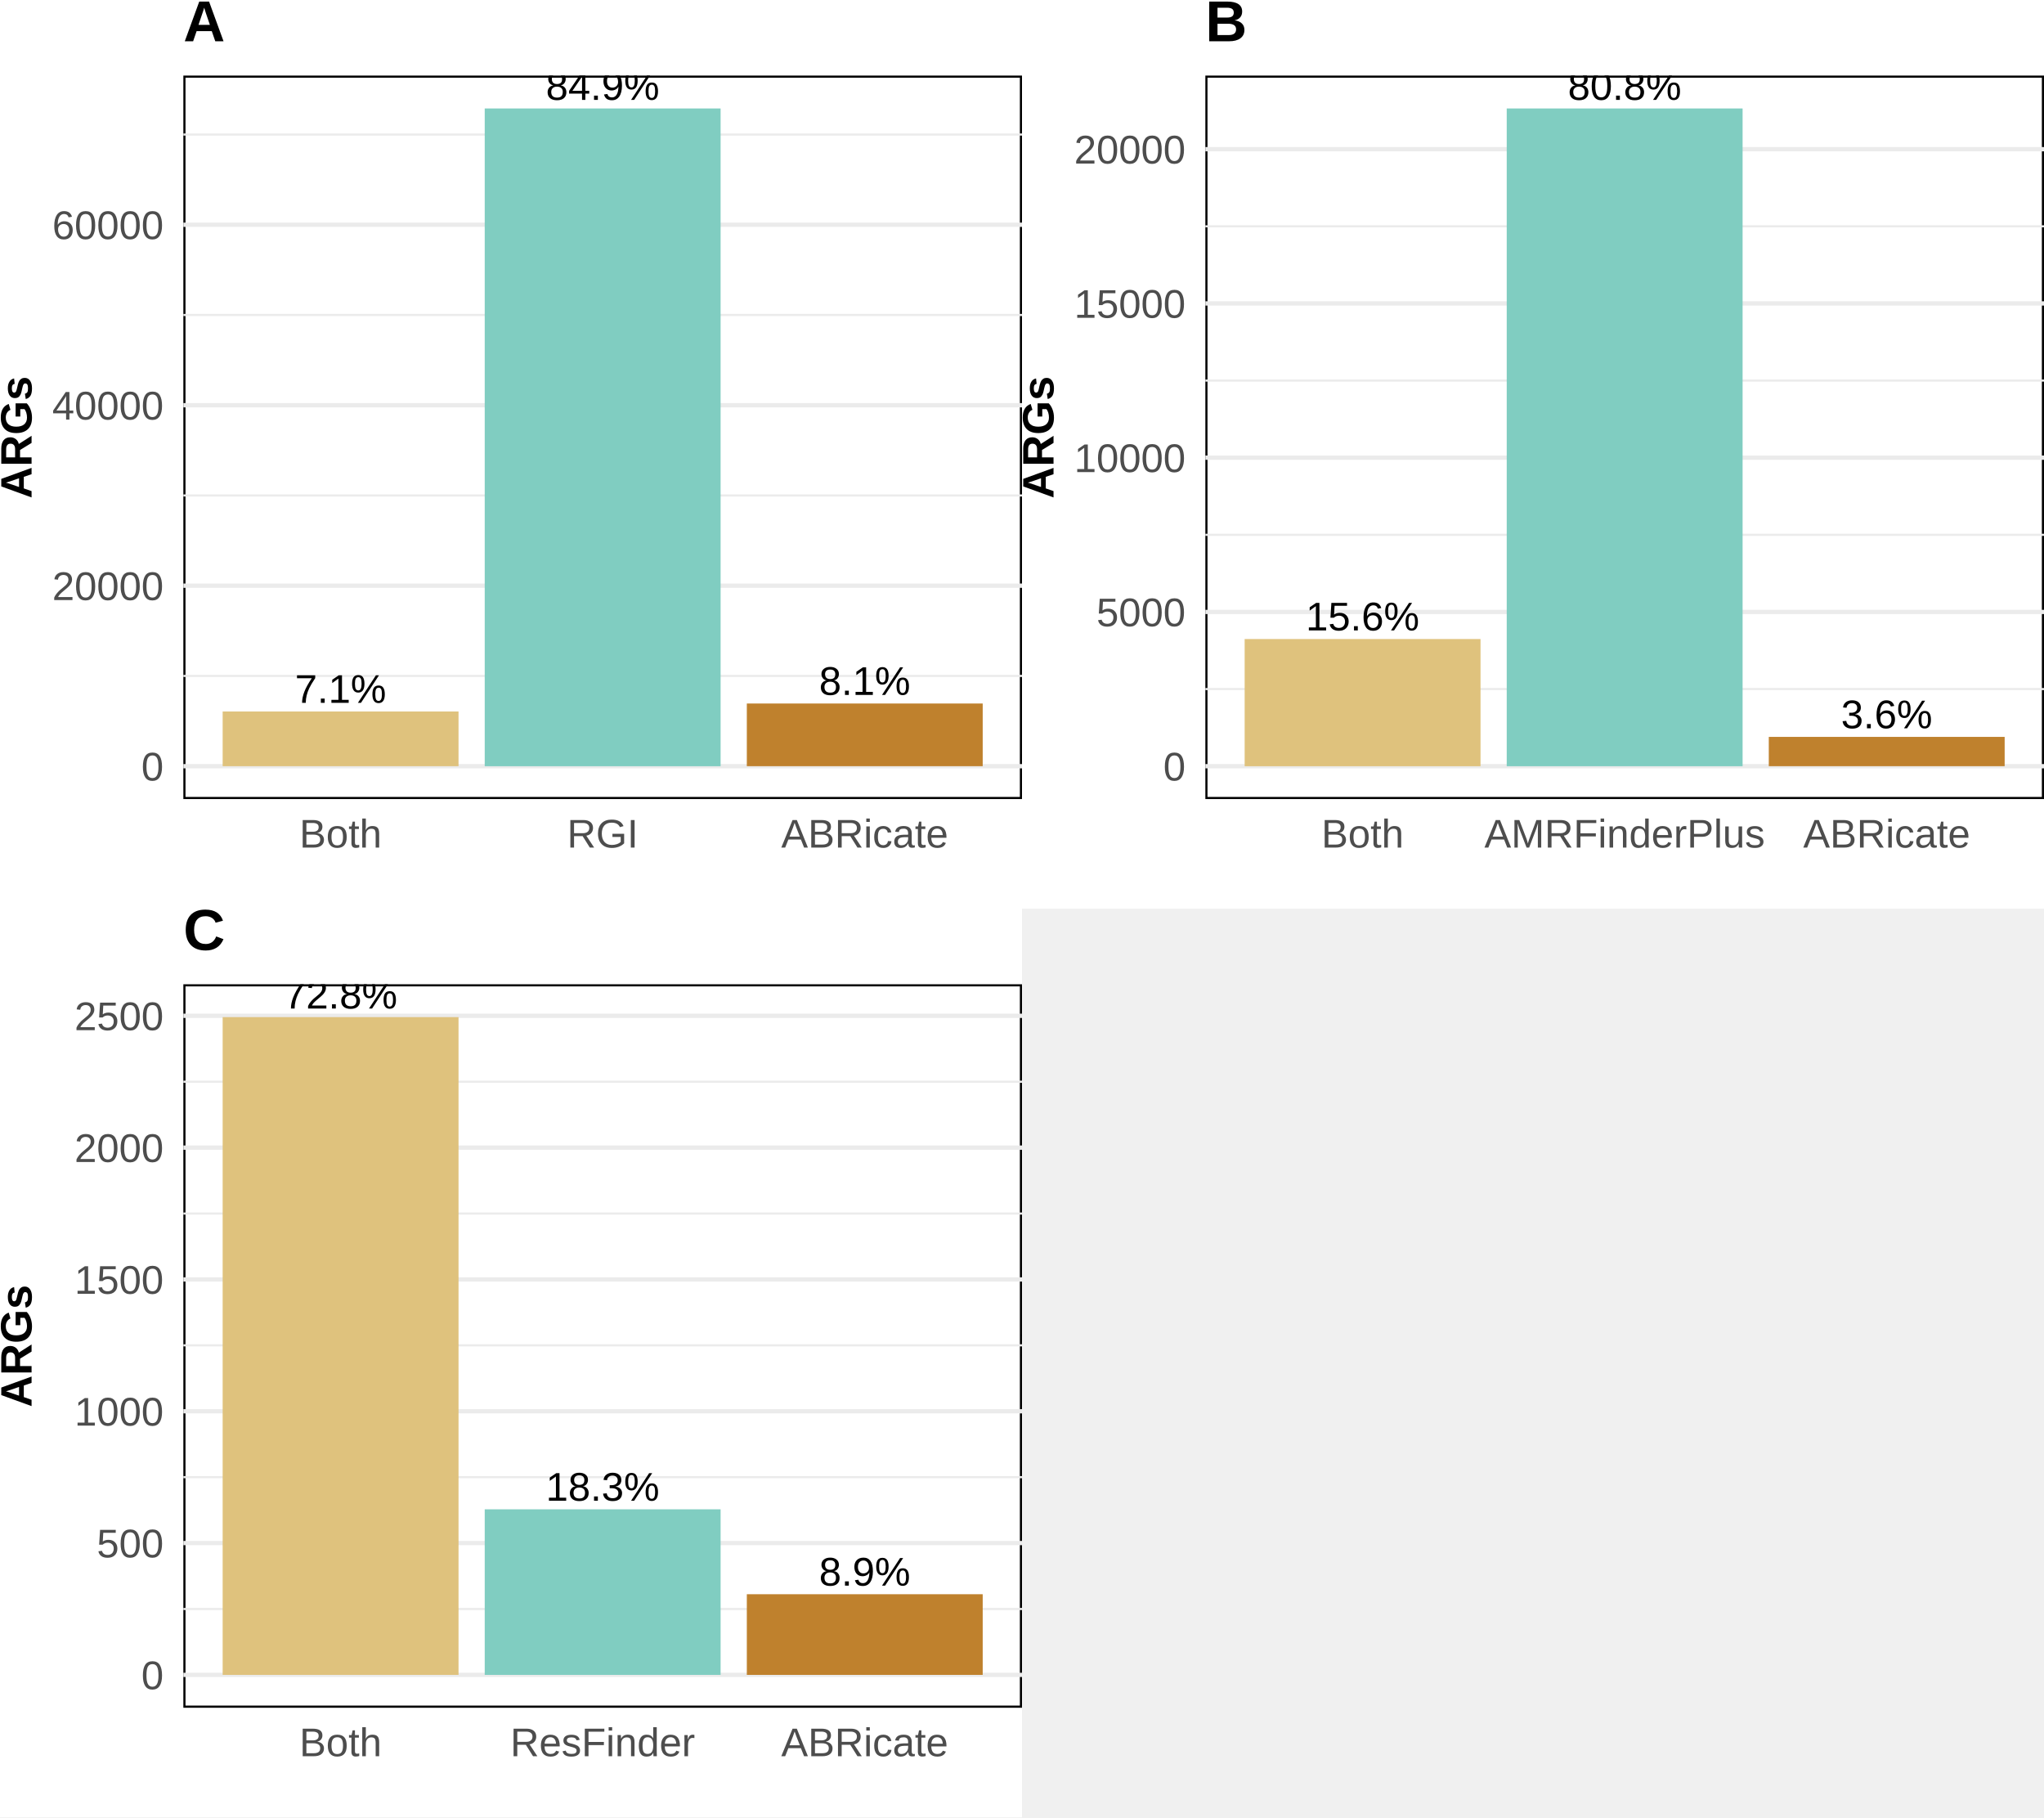
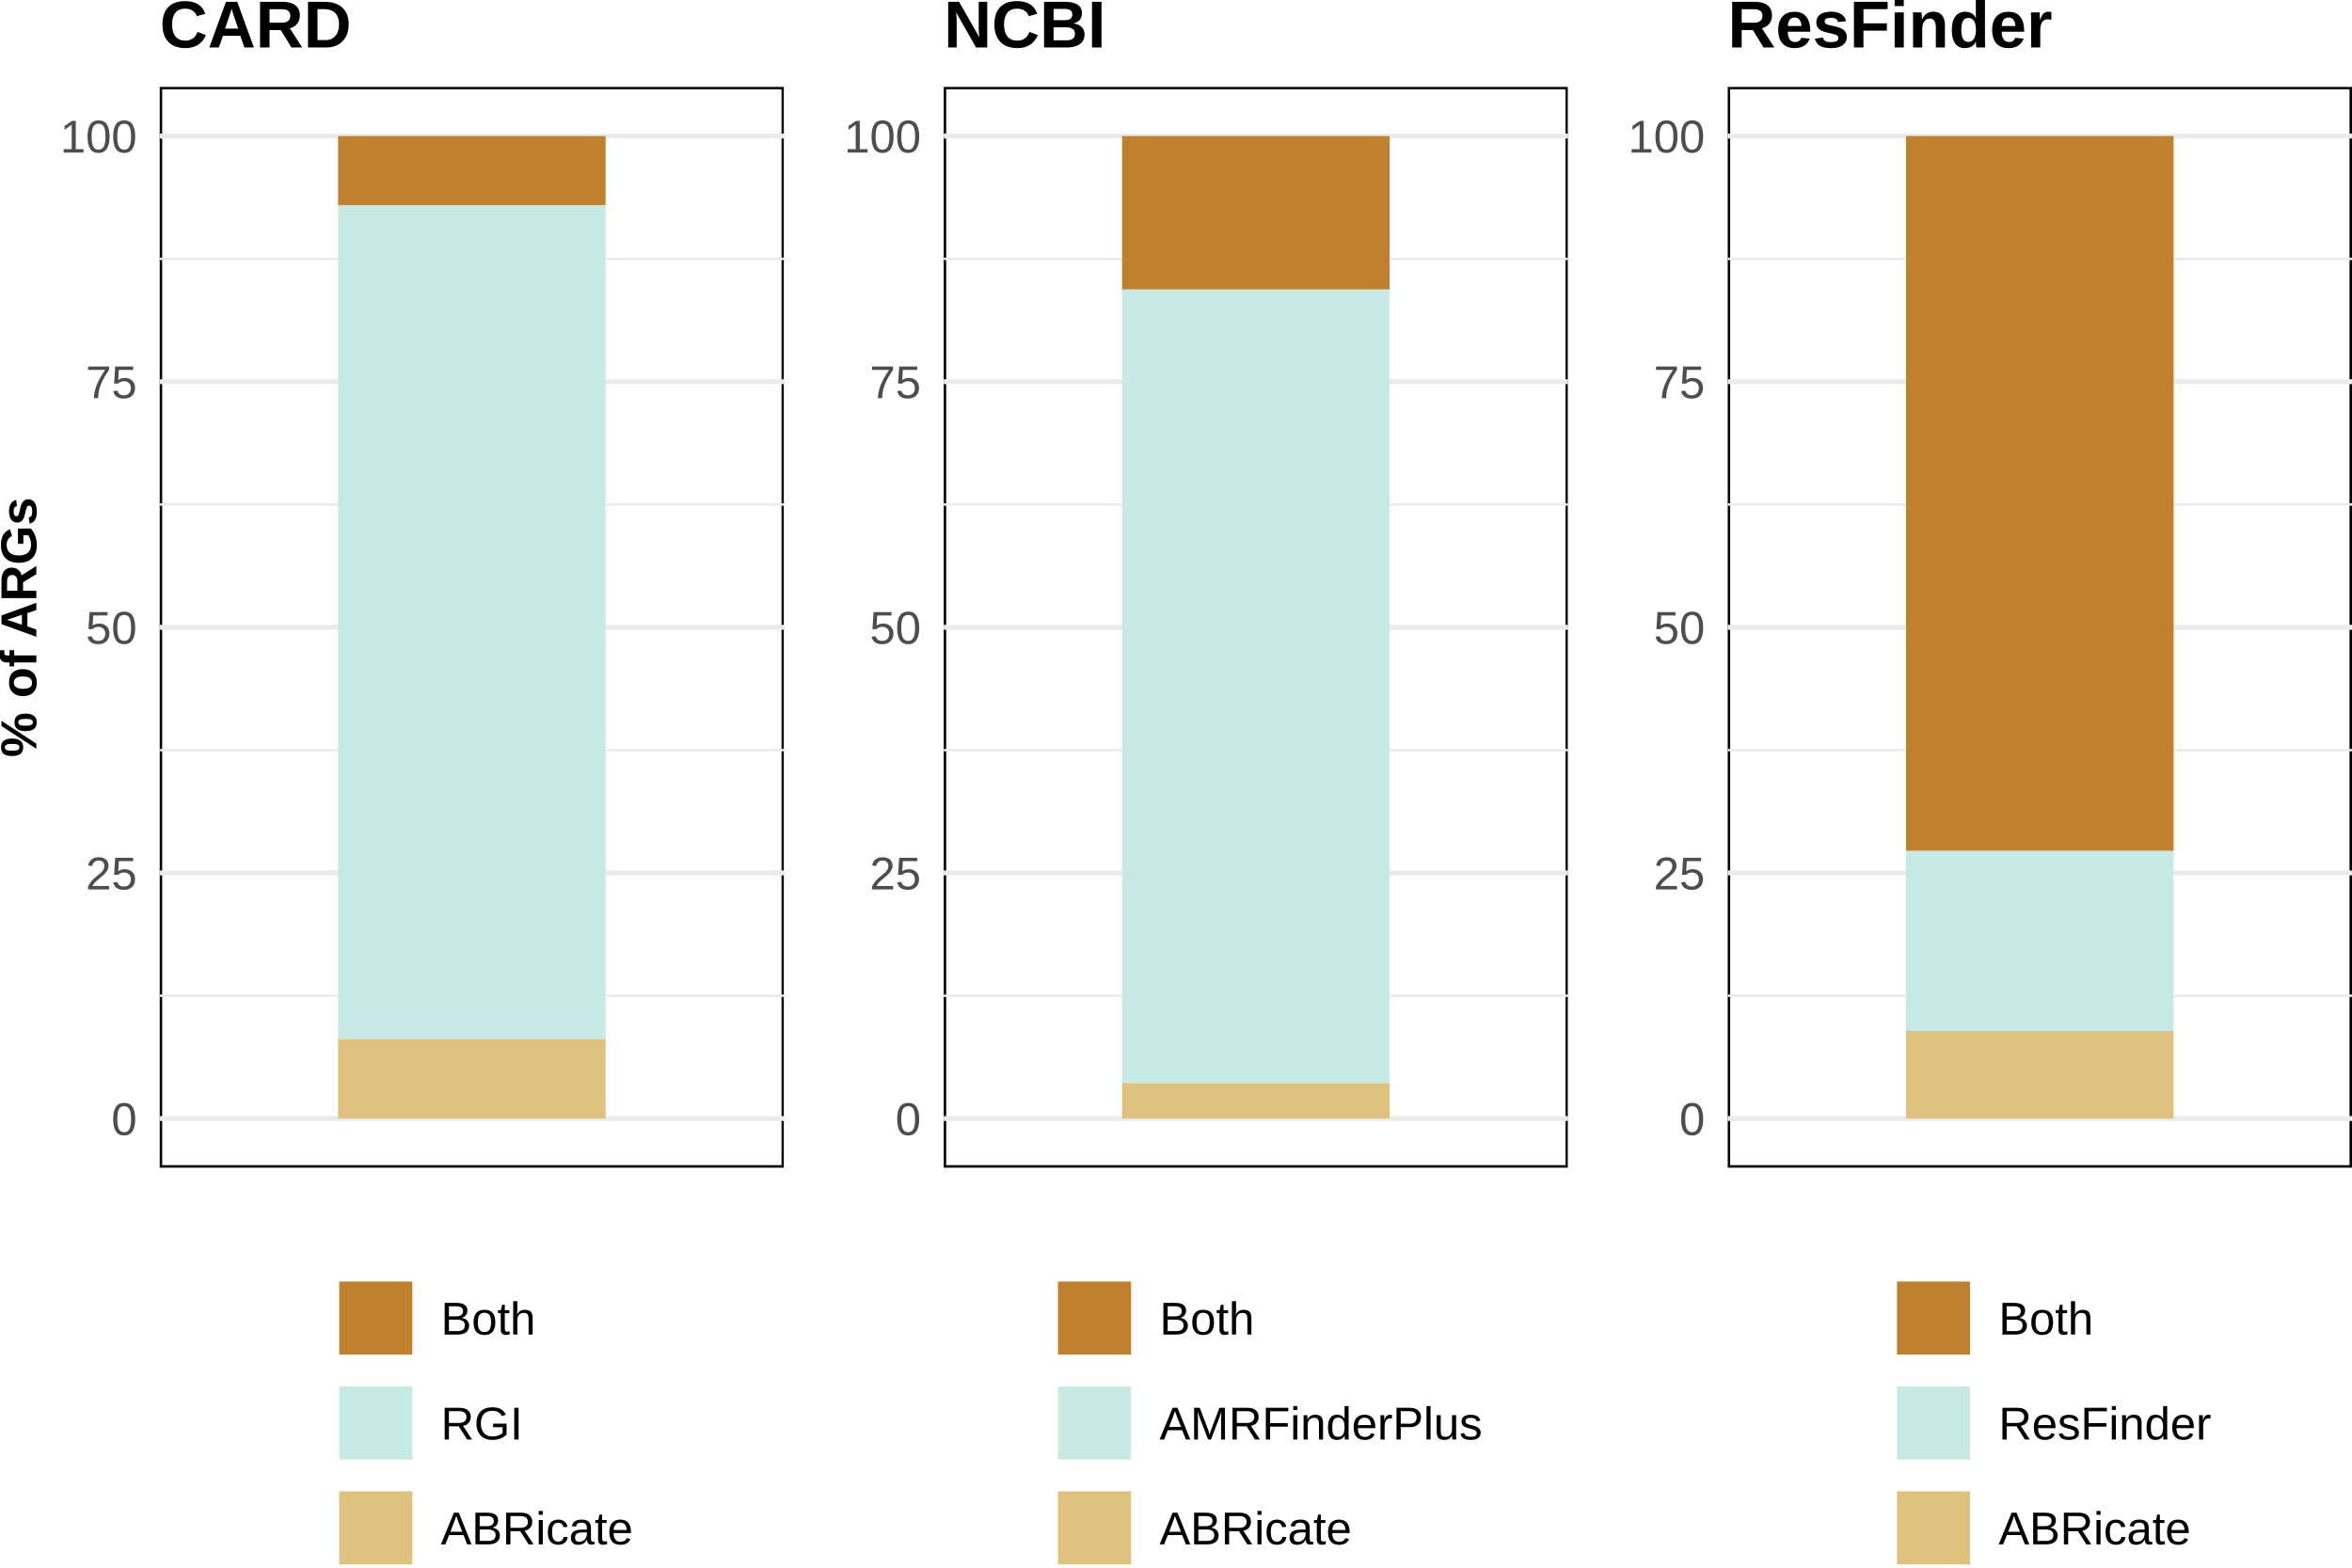
- <svg xmlns="http://www.w3.org/2000/svg" width="510.24pt" height="453.54pt" viewBox="0 0 510.24 453.54">
+ <svg xmlns="http://www.w3.org/2000/svg" width="510.24pt" height="340.16pt" viewBox="0 0 510.24 340.16">
  <g class="svglite">
    <defs>
      <style type="text/css">
    .svglite line, .svglite polyline, .svglite polygon, .svglite path, .svglite rect, .svglite circle {
      fill: none;
      stroke: #000000;
      stroke-linecap: round;
      stroke-linejoin: round;
      stroke-miterlimit: 10.00;
    }
    .svglite text {
      white-space: pre;
    }
    .svglite g.glyphgroup path {
      fill: inherit;
      stroke: none;
    }
  </style>
    </defs>
    <rect width="100%" height="100%" style="stroke: none; fill: none;" />
    <defs>
-       <clipPath id="cpMC4wMHw1MTAuMjR8MC4wMHw0NTMuNTQ=">
-         <rect x="0.00" y="0.00" width="510.24" height="453.54" />
+       <clipPath id="cpMC4wMHw1MTAuMjR8MC4wMHwzNDAuMTY=">
+         <rect x="0.00" y="0.00" width="510.24" height="340.16" />
      </clipPath>
    </defs>
-     <g clip-path="url(#cpMC4wMHw1MTAuMjR8MC4wMHw0NTMuNTQ=)">
+     <g clip-path="url(#cpMC4wMHw1MTAuMjR8MC4wMHwzNDAuMTY=)">
</g>
    <defs>
-       <clipPath id="cpMC4wMHwyNTUuMTJ8MC4wMHwyMjYuNzc=">
-         <rect x="0.00" y="0" width="255.12" height="226.77" />
+       <clipPath id="cpMC4wMHwxNzAuMDh8MC4wMHwzNDAuMTY=">
+         <rect x="0.00" y="0" width="170.08" height="340.16" />
      </clipPath>
    </defs>
-     <g clip-path="url(#cpMC4wMHwyNTUuMTJ8MC4wMHwyMjYuNzc=)">
-       <rect x="0.00" y="0" width="255.12" height="226.77" style="stroke-width: 1.07; stroke: none; fill: #FFFFFF;" />
+     <g clip-path="url(#cpMC4wMHwxNzAuMDh8MC4wMHwzNDAuMTY=)">
+       <rect x="0.00" y="0" width="170.08" height="340.16" style="stroke-width: 1.07; stroke: none; fill: #FFFFFF;" />
    </g>
-     <g clip-path="url(#cpMC4wMHw1MTAuMjR8MC4wMHw0NTMuNTQ=)">
+     <g clip-path="url(#cpMC4wMHw1MTAuMjR8MC4wMHwzNDAuMTY=)">
</g>
    <defs>
-       <clipPath id="cpNDUuNzd8MjU1LjEyfDE4Ljg2fDE5OS40Mg==">
-         <rect x="45.77" y="18.86" width="209.35" height="180.56" />
+       <clipPath id="cpMzQuNjV8MTcwLjA4fDE4Ljg2fDI1My4zNg==">
+         <rect x="34.65" y="18.86" width="135.43" height="234.50" />
      </clipPath>
    </defs>
-     <g clip-path="url(#cpNDUuNzd8MjU1LjEyfDE4Ljg2fDE5OS40Mg==)">
-       <rect x="45.77" y="18.86" width="209.35" height="180.56" style="stroke-width: 1.07;" />
-       <polyline points="45.77,168.69 255.12,168.69 " style="stroke-width: 0.53; stroke: #EBEBEB; stroke-linecap: butt;" />
-       <polyline points="45.77,123.65 255.12,123.65 " style="stroke-width: 0.53; stroke: #EBEBEB; stroke-linecap: butt;" />
-       <polyline points="45.77,78.61 255.12,78.61 " style="stroke-width: 0.53; stroke: #EBEBEB; stroke-linecap: butt;" />
-       <polyline points="45.77,33.57 255.12,33.57 " style="stroke-width: 0.53; stroke: #EBEBEB; stroke-linecap: butt;" />
-       <polyline points="45.77,191.22 255.12,191.22 " style="stroke-width: 1.07; stroke: #EBEBEB; stroke-linecap: butt;" />
-       <polyline points="45.77,146.17 255.12,146.17 " style="stroke-width: 1.07; stroke: #EBEBEB; stroke-linecap: butt;" />
-       <polyline points="45.77,101.13 255.12,101.13 " style="stroke-width: 1.07; stroke: #EBEBEB; stroke-linecap: butt;" />
-       <polyline points="45.77,56.09 255.12,56.09 " style="stroke-width: 1.07; stroke: #EBEBEB; stroke-linecap: butt;" />
-       <rect x="55.58" y="177.56" width="58.88" height="13.65" style="stroke-width: 1.07; stroke: none; stroke-linecap: butt; stroke-linejoin: miter; fill: #DFC27D;" />
-       <rect x="121.00" y="27.07" width="58.88" height="164.15" style="stroke-width: 1.07; stroke: none; stroke-linecap: butt; stroke-linejoin: miter; fill: #80CDC1;" />
-       <rect x="186.43" y="175.57" width="58.88" height="15.64" style="stroke-width: 1.07; stroke: none; stroke-linecap: butt; stroke-linejoin: miter; fill: #BF812D;" />
-       <text x="85.02" y="175.41" text-anchor="middle" style="font-size: 10.00px; font-family: &quot;Arial&quot;;" textLength="22.80px" lengthAdjust="spacingAndGlyphs">7.1%</text>
-       <text x="150.44" y="24.92" text-anchor="middle" style="font-size: 10.00px; font-family: &quot;Arial&quot;;" textLength="28.36px" lengthAdjust="spacingAndGlyphs">84.9%</text>
-       <text x="215.86" y="173.42" text-anchor="middle" style="font-size: 10.00px; font-family: &quot;Arial&quot;;" textLength="22.80px" lengthAdjust="spacingAndGlyphs">8.1%</text>
+     <g clip-path="url(#cpMzQuNjV8MTcwLjA4fDE4Ljg2fDI1My4zNg==)">
+       <rect x="34.65" y="18.86" width="135.43" height="234.50" style="stroke-width: 1.07;" />
+       <polyline points="34.65,216.06 170.08,216.06 " style="stroke-width: 0.53; stroke: #EBEBEB; stroke-linecap: butt;" />
+       <polyline points="34.65,162.76 170.08,162.76 " style="stroke-width: 0.53; stroke: #EBEBEB; stroke-linecap: butt;" />
+       <polyline points="34.65,109.47 170.08,109.47 " style="stroke-width: 0.53; stroke: #EBEBEB; stroke-linecap: butt;" />
+       <polyline points="34.65,56.17 170.08,56.17 " style="stroke-width: 0.53; stroke: #EBEBEB; stroke-linecap: butt;" />
+       <polyline points="34.65,242.70 170.08,242.70 " style="stroke-width: 1.07; stroke: #EBEBEB; stroke-linecap: butt;" />
+       <polyline points="34.65,189.41 170.08,189.41 " style="stroke-width: 1.07; stroke: #EBEBEB; stroke-linecap: butt;" />
+       <polyline points="34.65,136.11 170.08,136.11 " style="stroke-width: 1.07; stroke: #EBEBEB; stroke-linecap: butt;" />
+       <polyline points="34.65,82.82 170.08,82.82 " style="stroke-width: 1.07; stroke: #EBEBEB; stroke-linecap: butt;" />
+       <polyline points="34.65,29.52 170.08,29.52 " style="stroke-width: 1.07; stroke: #EBEBEB; stroke-linecap: butt;" />
+       <rect x="73.34" y="29.52" width="58.04" height="15.05" style="stroke-width: 1.07; stroke: none; stroke-linecap: butt; stroke-linejoin: miter; fill: #BF812D;" />
+       <rect x="73.34" y="44.57" width="58.04" height="180.89" style="stroke-width: 1.07; stroke: none; stroke-linecap: butt; stroke-linejoin: miter; fill: #C7EAE5;" />
+       <rect x="73.34" y="225.46" width="58.04" height="17.24" style="stroke-width: 1.07; stroke: none; stroke-linecap: butt; stroke-linejoin: miter; fill: #DFC27D;" />
    </g>
-     <g clip-path="url(#cpMC4wMHw1MTAuMjR8MC4wMHw0NTMuNTQ=)">
-       <text x="40.84" y="194.80" text-anchor="end" style="font-size: 10.00px;fill: #4D4D4D; font-family: &quot;Arial&quot;;" textLength="5.56px" lengthAdjust="spacingAndGlyphs">0</text>
-       <text x="40.84" y="149.76" text-anchor="end" style="font-size: 10.00px;fill: #4D4D4D; font-family: &quot;Arial&quot;;" textLength="27.81px" lengthAdjust="spacingAndGlyphs">20000</text>
-       <text x="40.84" y="104.71" text-anchor="end" style="font-size: 10.00px;fill: #4D4D4D; font-family: &quot;Arial&quot;;" textLength="27.81px" lengthAdjust="spacingAndGlyphs">40000</text>
-       <text x="40.84" y="59.67" text-anchor="end" style="font-size: 10.00px;fill: #4D4D4D; font-family: &quot;Arial&quot;;" textLength="27.81px" lengthAdjust="spacingAndGlyphs">60000</text>
-       <text x="85.02" y="211.52" text-anchor="middle" style="font-size: 10.00px;fill: #4D4D4D; font-family: &quot;Arial&quot;;" textLength="20.58px" lengthAdjust="spacingAndGlyphs">Both</text>
-       <text x="150.44" y="211.52" text-anchor="middle" style="font-size: 10.00px;fill: #4D4D4D; font-family: &quot;Arial&quot;;" textLength="17.78px" lengthAdjust="spacingAndGlyphs">RGI</text>
-       <text x="215.86" y="211.52" text-anchor="middle" style="font-size: 10.00px;fill: #4D4D4D; font-family: &quot;Arial&quot;;" textLength="41.69px" lengthAdjust="spacingAndGlyphs">ABRicate</text>
-       <text transform="translate(7.88,109.14) rotate(-90)" text-anchor="middle" style="font-size: 11.00px; font-weight: bold; font-family: &quot;Arial&quot;;" textLength="30.56px" lengthAdjust="spacingAndGlyphs">ARGs</text>
-       <text x="45.77" y="10.30" style="font-size: 14.40px; font-weight: bold; font-family: &quot;Arial&quot;;" textLength="10.39px" lengthAdjust="spacingAndGlyphs">A</text>
+     <g clip-path="url(#cpMC4wMHw1MTAuMjR8MC4wMHwzNDAuMTY=)">
+       <text x="29.72" y="246.29" text-anchor="end" style="font-size: 10.00px;fill: #4D4D4D; font-family: &quot;Arial&quot;;" textLength="5.56px" lengthAdjust="spacingAndGlyphs">0</text>
+       <text x="29.72" y="192.99" text-anchor="end" style="font-size: 10.00px;fill: #4D4D4D; font-family: &quot;Arial&quot;;" textLength="11.12px" lengthAdjust="spacingAndGlyphs">25</text>
+       <text x="29.72" y="139.69" text-anchor="end" style="font-size: 10.00px;fill: #4D4D4D; font-family: &quot;Arial&quot;;" textLength="11.12px" lengthAdjust="spacingAndGlyphs">50</text>
+       <text x="29.72" y="86.40" text-anchor="end" style="font-size: 10.00px;fill: #4D4D4D; font-family: &quot;Arial&quot;;" textLength="11.12px" lengthAdjust="spacingAndGlyphs">75</text>
+       <text x="29.72" y="33.10" text-anchor="end" style="font-size: 10.00px;fill: #4D4D4D; font-family: &quot;Arial&quot;;" textLength="16.69px" lengthAdjust="spacingAndGlyphs">100</text>
+       <text transform="translate(7.88,136.11) rotate(-90)" text-anchor="middle" style="font-size: 11.00px; font-weight: bold; font-family: &quot;Arial&quot;;" textLength="56.44px" lengthAdjust="spacingAndGlyphs">% of ARGs</text>
+       <rect x="73.59" y="278.07" width="15.86" height="15.86" style="stroke-width: 1.07; stroke: none; stroke-linecap: butt; stroke-linejoin: miter; fill: #BF812D;" />
+       <rect x="73.59" y="300.83" width="15.86" height="15.86" style="stroke-width: 1.07; stroke: none; stroke-linecap: butt; stroke-linejoin: miter; fill: #C7EAE5;" />
+       <rect x="73.59" y="323.59" width="15.86" height="15.86" style="stroke-width: 1.07; stroke: none; stroke-linecap: butt; stroke-linejoin: miter; fill: #DFC27D;" />
+       <text x="95.64" y="289.58" style="font-size: 10.00px; font-family: &quot;Arial&quot;;" textLength="20.58px" lengthAdjust="spacingAndGlyphs">Both</text>
+       <text x="95.64" y="312.34" style="font-size: 10.00px; font-family: &quot;Arial&quot;;" textLength="17.78px" lengthAdjust="spacingAndGlyphs">RGI</text>
+       <text x="95.64" y="335.10" style="font-size: 10.00px; font-family: &quot;Arial&quot;;" textLength="41.69px" lengthAdjust="spacingAndGlyphs">ABRicate</text>
+       <text x="34.65" y="10.30" style="font-size: 14.40px; font-weight: bold; font-family: &quot;Arial&quot;;" textLength="41.56px" lengthAdjust="spacingAndGlyphs">CARD</text>
    </g>
    <defs>
-       <clipPath id="cpMjU1LjEyfDUxMC4yNHwwLjAwfDIyNi43Nw==">
-         <rect x="255.12" y="0" width="255.12" height="226.77" />
+       <clipPath id="cpMTcwLjA4fDM0MC4xNnwwLjAwfDM0MC4xNg==">
+         <rect x="170.08" y="0" width="170.08" height="340.16" />
      </clipPath>
    </defs>
-     <g clip-path="url(#cpMjU1LjEyfDUxMC4yNHwwLjAwfDIyNi43Nw==)">
-       <rect x="255.12" y="0" width="255.12" height="226.77" style="stroke-width: 1.07; stroke: none; fill: #FFFFFF;" />
+     <g clip-path="url(#cpMTcwLjA4fDM0MC4xNnwwLjAwfDM0MC4xNg==)">
+       <rect x="170.08" y="0" width="170.08" height="340.16" style="stroke-width: 1.07; stroke: none; fill: #FFFFFF;" />
    </g>
-     <g clip-path="url(#cpMC4wMHw1MTAuMjR8MC4wMHw0NTMuNTQ=)">
+     <g clip-path="url(#cpMC4wMHw1MTAuMjR8MC4wMHwzNDAuMTY=)">
</g>
    <defs>
-       <clipPath id="cpMzAwLjg5fDUxMC4yNHwxOC44NnwxOTkuNDI=">
-         <rect x="300.89" y="18.86" width="209.35" height="180.56" />
+       <clipPath id="cpMjA0LjczfDM0MC4xNnwxOC44NnwyNTMuMzY=">
+         <rect x="204.73" y="18.86" width="135.43" height="234.50" />
      </clipPath>
    </defs>
-     <g clip-path="url(#cpMzAwLjg5fDUxMC4yNHwxOC44NnwxOTkuNDI=)">
-       <rect x="300.89" y="18.86" width="209.35" height="180.56" style="stroke-width: 1.07;" />
-       <polyline points="300.89,171.97 510.24,171.97 " style="stroke-width: 0.53; stroke: #EBEBEB; stroke-linecap: butt;" />
-       <polyline points="300.89,133.47 510.24,133.47 " style="stroke-width: 0.53; stroke: #EBEBEB; stroke-linecap: butt;" />
-       <polyline points="300.89,94.98 510.24,94.98 " style="stroke-width: 0.53; stroke: #EBEBEB; stroke-linecap: butt;" />
-       <polyline points="300.89,56.48 510.24,56.48 " style="stroke-width: 0.53; stroke: #EBEBEB; stroke-linecap: butt;" />
-       <polyline points="300.89,191.22 510.24,191.22 " style="stroke-width: 1.07; stroke: #EBEBEB; stroke-linecap: butt;" />
-       <polyline points="300.89,152.72 510.24,152.72 " style="stroke-width: 1.07; stroke: #EBEBEB; stroke-linecap: butt;" />
-       <polyline points="300.89,114.22 510.24,114.22 " style="stroke-width: 1.07; stroke: #EBEBEB; stroke-linecap: butt;" />
-       <polyline points="300.89,75.73 510.24,75.73 " style="stroke-width: 1.07; stroke: #EBEBEB; stroke-linecap: butt;" />
-       <polyline points="300.89,37.23 510.24,37.23 " style="stroke-width: 1.07; stroke: #EBEBEB; stroke-linecap: butt;" />
-       <rect x="310.70" y="159.48" width="58.88" height="31.74" style="stroke-width: 1.07; stroke: none; stroke-linecap: butt; stroke-linejoin: miter; fill: #DFC27D;" />
-       <rect x="376.12" y="27.07" width="58.88" height="164.15" style="stroke-width: 1.07; stroke: none; stroke-linecap: butt; stroke-linejoin: miter; fill: #80CDC1;" />
-       <rect x="441.54" y="183.90" width="58.88" height="7.31" style="stroke-width: 1.07; stroke: none; stroke-linecap: butt; stroke-linejoin: miter; fill: #BF812D;" />
-       <text x="340.14" y="157.33" text-anchor="middle" style="font-size: 10.00px; font-family: &quot;Arial&quot;;" textLength="28.36px" lengthAdjust="spacingAndGlyphs">15.6%</text>
-       <text x="405.56" y="24.92" text-anchor="middle" style="font-size: 10.00px; font-family: &quot;Arial&quot;;" textLength="28.36px" lengthAdjust="spacingAndGlyphs">80.8%</text>
-       <text x="470.98" y="181.75" text-anchor="middle" style="font-size: 10.00px; font-family: &quot;Arial&quot;;" textLength="22.80px" lengthAdjust="spacingAndGlyphs">3.6%</text>
+     <g clip-path="url(#cpMjA0LjczfDM0MC4xNnwxOC44NnwyNTMuMzY=)">
+       <rect x="204.73" y="18.86" width="135.43" height="234.50" style="stroke-width: 1.07;" />
+       <polyline points="204.73,216.06 340.16,216.06 " style="stroke-width: 0.53; stroke: #EBEBEB; stroke-linecap: butt;" />
+       <polyline points="204.73,162.76 340.16,162.76 " style="stroke-width: 0.53; stroke: #EBEBEB; stroke-linecap: butt;" />
+       <polyline points="204.73,109.47 340.16,109.47 " style="stroke-width: 0.53; stroke: #EBEBEB; stroke-linecap: butt;" />
+       <polyline points="204.73,56.17 340.16,56.17 " style="stroke-width: 0.53; stroke: #EBEBEB; stroke-linecap: butt;" />
+       <polyline points="204.73,242.70 340.16,242.70 " style="stroke-width: 1.07; stroke: #EBEBEB; stroke-linecap: butt;" />
+       <polyline points="204.73,189.41 340.16,189.41 " style="stroke-width: 1.07; stroke: #EBEBEB; stroke-linecap: butt;" />
+       <polyline points="204.73,136.11 340.16,136.11 " style="stroke-width: 1.07; stroke: #EBEBEB; stroke-linecap: butt;" />
+       <polyline points="204.73,82.82 340.16,82.82 " style="stroke-width: 1.07; stroke: #EBEBEB; stroke-linecap: butt;" />
+       <polyline points="204.73,29.52 340.16,29.52 " style="stroke-width: 1.07; stroke: #EBEBEB; stroke-linecap: butt;" />
+       <rect x="243.42" y="29.52" width="58.04" height="33.30" style="stroke-width: 1.07; stroke: none; stroke-linecap: butt; stroke-linejoin: miter; fill: #BF812D;" />
+       <rect x="243.42" y="62.82" width="58.04" height="172.21" style="stroke-width: 1.07; stroke: none; stroke-linecap: butt; stroke-linejoin: miter; fill: #C7EAE5;" />
+       <rect x="243.42" y="235.03" width="58.04" height="7.67" style="stroke-width: 1.07; stroke: none; stroke-linecap: butt; stroke-linejoin: miter; fill: #DFC27D;" />
    </g>
-     <g clip-path="url(#cpMC4wMHw1MTAuMjR8MC4wMHw0NTMuNTQ=)">
-       <text x="295.95" y="194.80" text-anchor="end" style="font-size: 10.00px;fill: #4D4D4D; font-family: &quot;Arial&quot;;" textLength="5.56px" lengthAdjust="spacingAndGlyphs">0</text>
-       <text x="295.95" y="156.30" text-anchor="end" style="font-size: 10.00px;fill: #4D4D4D; font-family: &quot;Arial&quot;;" textLength="22.25px" lengthAdjust="spacingAndGlyphs">5000</text>
-       <text x="295.95" y="117.81" text-anchor="end" style="font-size: 10.00px;fill: #4D4D4D; font-family: &quot;Arial&quot;;" textLength="27.81px" lengthAdjust="spacingAndGlyphs">10000</text>
-       <text x="295.95" y="79.31" text-anchor="end" style="font-size: 10.00px;fill: #4D4D4D; font-family: &quot;Arial&quot;;" textLength="27.81px" lengthAdjust="spacingAndGlyphs">15000</text>
-       <text x="295.95" y="40.81" text-anchor="end" style="font-size: 10.00px;fill: #4D4D4D; font-family: &quot;Arial&quot;;" textLength="27.81px" lengthAdjust="spacingAndGlyphs">20000</text>
-       <text x="340.14" y="211.52" text-anchor="middle" style="font-size: 10.00px;fill: #4D4D4D; font-family: &quot;Arial&quot;;" textLength="20.58px" lengthAdjust="spacingAndGlyphs">Both</text>
-       <text x="405.56" y="211.52" text-anchor="middle" style="font-size: 10.00px;fill: #4D4D4D; font-family: &quot;Arial&quot;;" textLength="70.02px" lengthAdjust="spacingAndGlyphs">AMRFinderPlus</text>
-       <text x="470.98" y="211.52" text-anchor="middle" style="font-size: 10.00px;fill: #4D4D4D; font-family: &quot;Arial&quot;;" textLength="41.69px" lengthAdjust="spacingAndGlyphs">ABRicate</text>
-       <text transform="translate(262.99,109.14) rotate(-90)" text-anchor="middle" style="font-size: 11.00px; font-weight: bold; font-family: &quot;Arial&quot;;" textLength="30.56px" lengthAdjust="spacingAndGlyphs">ARGs</text>
-       <text x="300.89" y="10.30" style="font-size: 14.40px; font-weight: bold; font-family: &quot;Arial&quot;;" textLength="10.39px" lengthAdjust="spacingAndGlyphs">B</text>
+     <g clip-path="url(#cpMC4wMHw1MTAuMjR8MC4wMHwzNDAuMTY=)">
+       <text x="199.80" y="246.29" text-anchor="end" style="font-size: 10.00px;fill: #4D4D4D; font-family: &quot;Arial&quot;;" textLength="5.56px" lengthAdjust="spacingAndGlyphs">0</text>
+       <text x="199.80" y="192.99" text-anchor="end" style="font-size: 10.00px;fill: #4D4D4D; font-family: &quot;Arial&quot;;" textLength="11.12px" lengthAdjust="spacingAndGlyphs">25</text>
+       <text x="199.80" y="139.69" text-anchor="end" style="font-size: 10.00px;fill: #4D4D4D; font-family: &quot;Arial&quot;;" textLength="11.12px" lengthAdjust="spacingAndGlyphs">50</text>
+       <text x="199.80" y="86.40" text-anchor="end" style="font-size: 10.00px;fill: #4D4D4D; font-family: &quot;Arial&quot;;" textLength="11.12px" lengthAdjust="spacingAndGlyphs">75</text>
+       <text x="199.80" y="33.10" text-anchor="end" style="font-size: 10.00px;fill: #4D4D4D; font-family: &quot;Arial&quot;;" textLength="16.69px" lengthAdjust="spacingAndGlyphs">100</text>
+       <rect x="229.51" y="278.07" width="15.86" height="15.86" style="stroke-width: 1.07; stroke: none; stroke-linecap: butt; stroke-linejoin: miter; fill: #BF812D;" />
+       <rect x="229.51" y="300.83" width="15.86" height="15.86" style="stroke-width: 1.07; stroke: none; stroke-linecap: butt; stroke-linejoin: miter; fill: #C7EAE5;" />
+       <rect x="229.51" y="323.59" width="15.86" height="15.86" style="stroke-width: 1.07; stroke: none; stroke-linecap: butt; stroke-linejoin: miter; fill: #DFC27D;" />
+       <text x="251.56" y="289.58" style="font-size: 10.00px; font-family: &quot;Arial&quot;;" textLength="20.58px" lengthAdjust="spacingAndGlyphs">Both</text>
+       <text x="251.56" y="312.34" style="font-size: 10.00px; font-family: &quot;Arial&quot;;" textLength="70.02px" lengthAdjust="spacingAndGlyphs">AMRFinderPlus</text>
+       <text x="251.56" y="335.10" style="font-size: 10.00px; font-family: &quot;Arial&quot;;" textLength="41.69px" lengthAdjust="spacingAndGlyphs">ABRicate</text>
+       <text x="204.73" y="10.30" style="font-size: 14.40px; font-weight: bold; font-family: &quot;Arial&quot;;" textLength="35.17px" lengthAdjust="spacingAndGlyphs">NCBI</text>
    </g>
    <defs>
-       <clipPath id="cpMC4wMHwyNTUuMTJ8MjI2Ljc3fDQ1My41NA==">
-         <rect x="0.00" y="226.77" width="255.12" height="226.77" />
+       <clipPath id="cpMzQwLjE2fDUxMC4yNHwwLjAwfDM0MC4xNg==">
+         <rect x="340.16" y="0" width="170.08" height="340.16" />
      </clipPath>
    </defs>
-     <g clip-path="url(#cpMC4wMHwyNTUuMTJ8MjI2Ljc3fDQ1My41NA==)">
-       <rect x="0.00" y="226.77" width="255.12" height="226.77" style="stroke-width: 1.07; stroke: none; fill: #FFFFFF;" />
+     <g clip-path="url(#cpMzQwLjE2fDUxMC4yNHwwLjAwfDM0MC4xNg==)">
+       <rect x="340.16" y="0" width="170.08" height="340.16" style="stroke-width: 1.07; stroke: none; fill: #FFFFFF;" />
    </g>
-     <g clip-path="url(#cpMC4wMHw1MTAuMjR8MC4wMHw0NTMuNTQ=)">
+     <g clip-path="url(#cpMC4wMHw1MTAuMjR8MC4wMHwzNDAuMTY=)">
</g>
    <defs>
-       <clipPath id="cpNDUuNzd8MjU1LjEyfDI0NS42M3w0MjYuMjA=">
-         <rect x="45.77" y="245.63" width="209.35" height="180.56" />
+       <clipPath id="cpMzc0LjgxfDUxMC4yNHwxOC44NnwyNTMuMzY=">
+         <rect x="374.81" y="18.86" width="135.43" height="234.50" />
      </clipPath>
    </defs>
-     <g clip-path="url(#cpNDUuNzd8MjU1LjEyfDI0NS42M3w0MjYuMjA=)">
-       <rect x="45.77" y="245.63" width="209.35" height="180.56" style="stroke-width: 1.07;" />
-       <polyline points="45.77,401.54 255.12,401.54 " style="stroke-width: 0.53; stroke: #EBEBEB; stroke-linecap: butt;" />
-       <polyline points="45.77,368.65 255.12,368.65 " style="stroke-width: 0.53; stroke: #EBEBEB; stroke-linecap: butt;" />
-       <polyline points="45.77,335.75 255.12,335.75 " style="stroke-width: 0.53; stroke: #EBEBEB; stroke-linecap: butt;" />
-       <polyline points="45.77,302.86 255.12,302.86 " style="stroke-width: 0.53; stroke: #EBEBEB; stroke-linecap: butt;" />
-       <polyline points="45.77,269.96 255.12,269.96 " style="stroke-width: 0.53; stroke: #EBEBEB; stroke-linecap: butt;" />
-       <polyline points="45.77,417.99 255.12,417.99 " style="stroke-width: 1.07; stroke: #EBEBEB; stroke-linecap: butt;" />
-       <polyline points="45.77,385.09 255.12,385.09 " style="stroke-width: 1.07; stroke: #EBEBEB; stroke-linecap: butt;" />
-       <polyline points="45.77,352.20 255.12,352.20 " style="stroke-width: 1.07; stroke: #EBEBEB; stroke-linecap: butt;" />
-       <polyline points="45.77,319.30 255.12,319.30 " style="stroke-width: 1.07; stroke: #EBEBEB; stroke-linecap: butt;" />
-       <polyline points="45.77,286.41 255.12,286.41 " style="stroke-width: 1.07; stroke: #EBEBEB; stroke-linecap: butt;" />
-       <polyline points="45.77,253.51 255.12,253.51 " style="stroke-width: 1.07; stroke: #EBEBEB; stroke-linecap: butt;" />
-       <rect x="55.58" y="253.84" width="58.88" height="164.15" style="stroke-width: 1.07; stroke: none; stroke-linecap: butt; stroke-linejoin: miter; fill: #DFC27D;" />
-       <rect x="121.00" y="376.67" width="58.88" height="41.32" style="stroke-width: 1.07; stroke: none; stroke-linecap: butt; stroke-linejoin: miter; fill: #80CDC1;" />
-       <rect x="186.43" y="397.86" width="58.88" height="20.13" style="stroke-width: 1.07; stroke: none; stroke-linecap: butt; stroke-linejoin: miter; fill: #BF812D;" />
-       <text x="85.02" y="251.69" text-anchor="middle" style="font-size: 10.00px; font-family: &quot;Arial&quot;;" textLength="28.36px" lengthAdjust="spacingAndGlyphs">72.8%</text>
-       <text x="150.44" y="374.52" text-anchor="middle" style="font-size: 10.00px; font-family: &quot;Arial&quot;;" textLength="28.36px" lengthAdjust="spacingAndGlyphs">18.3%</text>
-       <text x="215.86" y="395.71" text-anchor="middle" style="font-size: 10.00px; font-family: &quot;Arial&quot;;" textLength="22.80px" lengthAdjust="spacingAndGlyphs">8.9%</text>
+     <g clip-path="url(#cpMzc0LjgxfDUxMC4yNHwxOC44NnwyNTMuMzY=)">
+       <rect x="374.81" y="18.86" width="135.43" height="234.50" style="stroke-width: 1.07;" />
+       <polyline points="374.81,216.06 510.24,216.06 " style="stroke-width: 0.53; stroke: #EBEBEB; stroke-linecap: butt;" />
+       <polyline points="374.81,162.76 510.24,162.76 " style="stroke-width: 0.53; stroke: #EBEBEB; stroke-linecap: butt;" />
+       <polyline points="374.81,109.47 510.24,109.47 " style="stroke-width: 0.53; stroke: #EBEBEB; stroke-linecap: butt;" />
+       <polyline points="374.81,56.17 510.24,56.17 " style="stroke-width: 0.53; stroke: #EBEBEB; stroke-linecap: butt;" />
+       <polyline points="374.81,242.70 510.24,242.70 " style="stroke-width: 1.07; stroke: #EBEBEB; stroke-linecap: butt;" />
+       <polyline points="374.81,189.41 510.24,189.41 " style="stroke-width: 1.07; stroke: #EBEBEB; stroke-linecap: butt;" />
+       <polyline points="374.81,136.11 510.24,136.11 " style="stroke-width: 1.07; stroke: #EBEBEB; stroke-linecap: butt;" />
+       <polyline points="374.81,82.82 510.24,82.82 " style="stroke-width: 1.07; stroke: #EBEBEB; stroke-linecap: butt;" />
+       <polyline points="374.81,29.52 510.24,29.52 " style="stroke-width: 1.07; stroke: #EBEBEB; stroke-linecap: butt;" />
+       <rect x="413.50" y="29.52" width="58.04" height="155.12" style="stroke-width: 1.07; stroke: none; stroke-linecap: butt; stroke-linejoin: miter; fill: #BF812D;" />
+       <rect x="413.50" y="184.64" width="58.04" height="39.04" style="stroke-width: 1.07; stroke: none; stroke-linecap: butt; stroke-linejoin: miter; fill: #C7EAE5;" />
+       <rect x="413.50" y="223.68" width="58.04" height="19.02" style="stroke-width: 1.07; stroke: none; stroke-linecap: butt; stroke-linejoin: miter; fill: #DFC27D;" />
    </g>
-     <g clip-path="url(#cpMC4wMHw1MTAuMjR8MC4wMHw0NTMuNTQ=)">
-       <text x="40.84" y="421.57" text-anchor="end" style="font-size: 10.00px;fill: #4D4D4D; font-family: &quot;Arial&quot;;" textLength="5.56px" lengthAdjust="spacingAndGlyphs">0</text>
-       <text x="40.84" y="388.67" text-anchor="end" style="font-size: 10.00px;fill: #4D4D4D; font-family: &quot;Arial&quot;;" textLength="16.69px" lengthAdjust="spacingAndGlyphs">500</text>
-       <text x="40.84" y="355.78" text-anchor="end" style="font-size: 10.00px;fill: #4D4D4D; font-family: &quot;Arial&quot;;" textLength="22.25px" lengthAdjust="spacingAndGlyphs">1000</text>
-       <text x="40.84" y="322.88" text-anchor="end" style="font-size: 10.00px;fill: #4D4D4D; font-family: &quot;Arial&quot;;" textLength="22.25px" lengthAdjust="spacingAndGlyphs">1500</text>
-       <text x="40.84" y="289.99" text-anchor="end" style="font-size: 10.00px;fill: #4D4D4D; font-family: &quot;Arial&quot;;" textLength="22.25px" lengthAdjust="spacingAndGlyphs">2000</text>
-       <text x="40.84" y="257.09" text-anchor="end" style="font-size: 10.00px;fill: #4D4D4D; font-family: &quot;Arial&quot;;" textLength="22.25px" lengthAdjust="spacingAndGlyphs">2500</text>
-       <text x="85.02" y="438.29" text-anchor="middle" style="font-size: 10.00px;fill: #4D4D4D; font-family: &quot;Arial&quot;;" textLength="20.58px" lengthAdjust="spacingAndGlyphs">Both</text>
-       <text x="150.44" y="438.29" text-anchor="middle" style="font-size: 10.00px;fill: #4D4D4D; font-family: &quot;Arial&quot;;" textLength="46.12px" lengthAdjust="spacingAndGlyphs">ResFinder</text>
-       <text x="215.86" y="438.29" text-anchor="middle" style="font-size: 10.00px;fill: #4D4D4D; font-family: &quot;Arial&quot;;" textLength="41.69px" lengthAdjust="spacingAndGlyphs">ABRicate</text>
-       <text transform="translate(7.88,335.91) rotate(-90)" text-anchor="middle" style="font-size: 11.00px; font-weight: bold; font-family: &quot;Arial&quot;;" textLength="30.56px" lengthAdjust="spacingAndGlyphs">ARGs</text>
-       <text x="45.77" y="237.07" style="font-size: 14.40px; font-weight: bold; font-family: &quot;Arial&quot;;" textLength="10.39px" lengthAdjust="spacingAndGlyphs">C</text>
+     <g clip-path="url(#cpMC4wMHw1MTAuMjR8MC4wMHwzNDAuMTY=)">
+       <text x="369.87" y="246.29" text-anchor="end" style="font-size: 10.00px;fill: #4D4D4D; font-family: &quot;Arial&quot;;" textLength="5.56px" lengthAdjust="spacingAndGlyphs">0</text>
+       <text x="369.87" y="192.99" text-anchor="end" style="font-size: 10.00px;fill: #4D4D4D; font-family: &quot;Arial&quot;;" textLength="11.12px" lengthAdjust="spacingAndGlyphs">25</text>
+       <text x="369.87" y="139.69" text-anchor="end" style="font-size: 10.00px;fill: #4D4D4D; font-family: &quot;Arial&quot;;" textLength="11.12px" lengthAdjust="spacingAndGlyphs">50</text>
+       <text x="369.87" y="86.40" text-anchor="end" style="font-size: 10.00px;fill: #4D4D4D; font-family: &quot;Arial&quot;;" textLength="11.12px" lengthAdjust="spacingAndGlyphs">75</text>
+       <text x="369.87" y="33.10" text-anchor="end" style="font-size: 10.00px;fill: #4D4D4D; font-family: &quot;Arial&quot;;" textLength="16.69px" lengthAdjust="spacingAndGlyphs">100</text>
+       <rect x="411.53" y="278.07" width="15.86" height="15.86" style="stroke-width: 1.07; stroke: none; stroke-linecap: butt; stroke-linejoin: miter; fill: #BF812D;" />
+       <rect x="411.53" y="300.83" width="15.86" height="15.86" style="stroke-width: 1.07; stroke: none; stroke-linecap: butt; stroke-linejoin: miter; fill: #C7EAE5;" />
+       <rect x="411.53" y="323.59" width="15.86" height="15.86" style="stroke-width: 1.07; stroke: none; stroke-linecap: butt; stroke-linejoin: miter; fill: #DFC27D;" />
+       <text x="433.58" y="289.58" style="font-size: 10.00px; font-family: &quot;Arial&quot;;" textLength="20.58px" lengthAdjust="spacingAndGlyphs">Both</text>
+       <text x="433.58" y="312.34" style="font-size: 10.00px; font-family: &quot;Arial&quot;;" textLength="46.12px" lengthAdjust="spacingAndGlyphs">ResFinder</text>
+       <text x="433.58" y="335.10" style="font-size: 10.00px; font-family: &quot;Arial&quot;;" textLength="41.69px" lengthAdjust="spacingAndGlyphs">ABRicate</text>
+       <text x="374.81" y="10.30" style="font-size: 14.40px; font-weight: bold; font-family: &quot;Arial&quot;;" textLength="70.38px" lengthAdjust="spacingAndGlyphs">ResFinder</text>
    </g>
  </g>
</svg>
